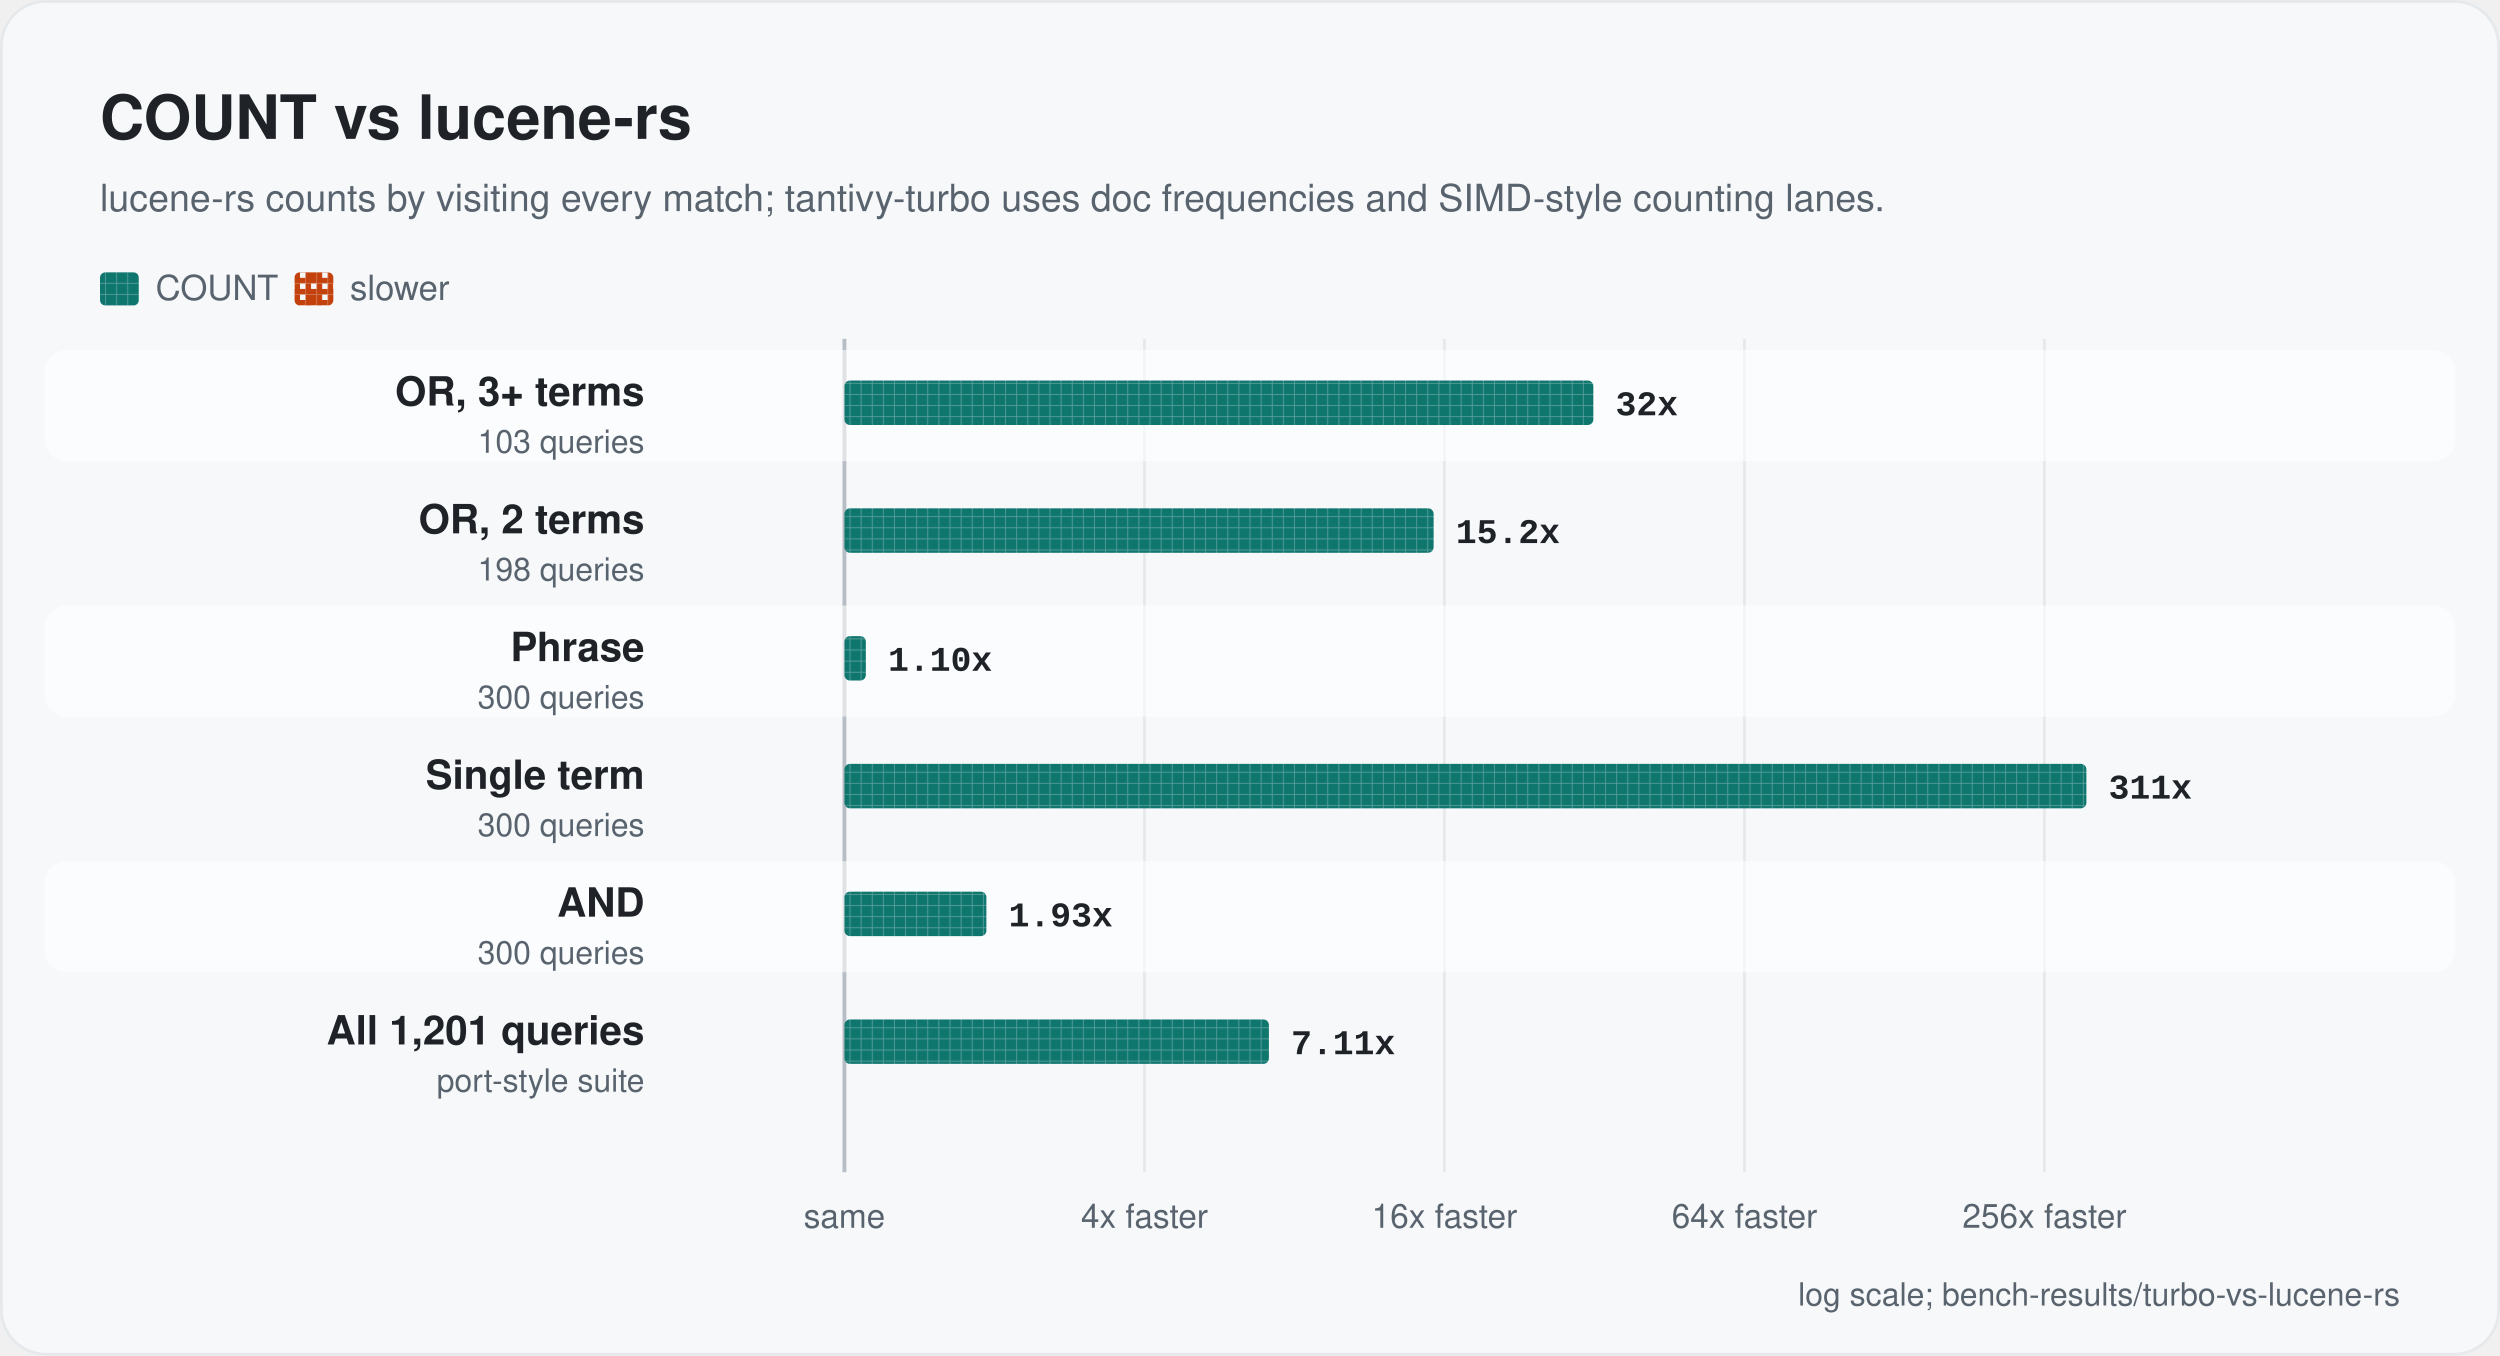
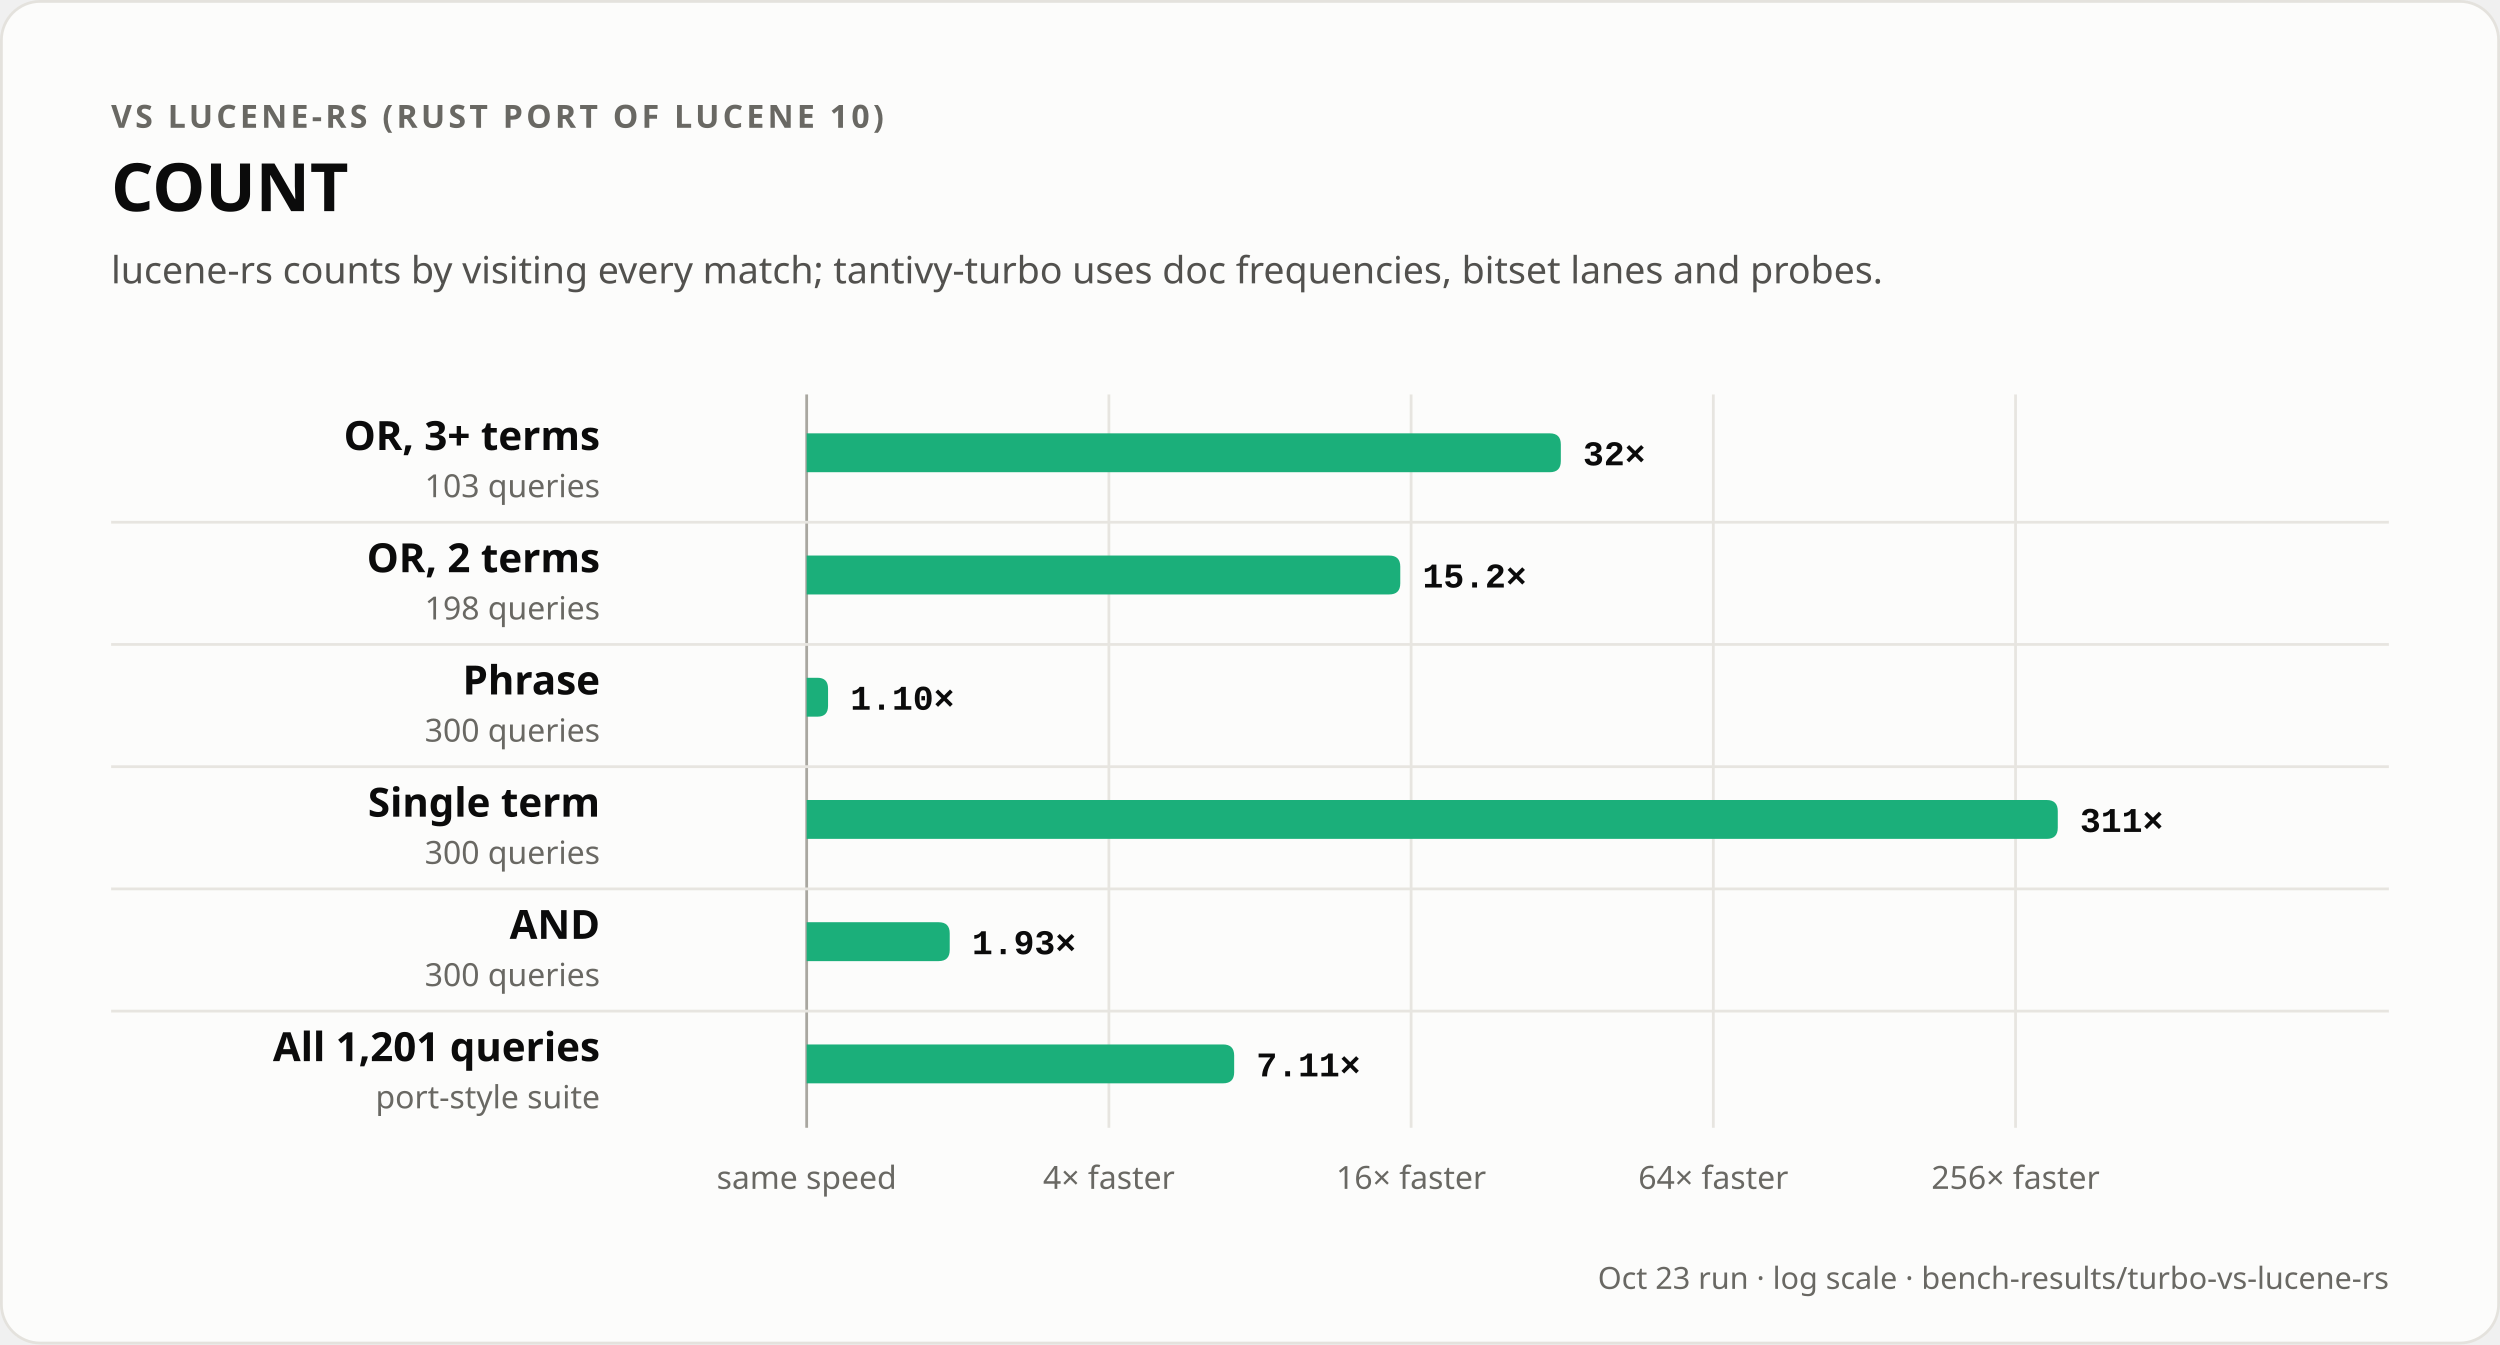
- <svg xmlns="http://www.w3.org/2000/svg" width="900" height="488" viewBox="0 0 900 488">
-   <defs>
-     <pattern id="fast6" width="8" height="8" patternUnits="userSpaceOnUse">
-       <rect x="0" y="0" width="2" height="2" fill="#4d7c0f" />
-       <rect x="4" y="0" width="2" height="2" fill="#4d7c0f" />
-       <rect x="2" y="2" width="2" height="2" fill="#4d7c0f" />
-       <rect x="0" y="4" width="2" height="2" fill="#4d7c0f" />
-       <rect x="4" y="4" width="2" height="2" fill="#4d7c0f" />
-       <rect x="6" y="6" width="2" height="2" fill="#4d7c0f" />
-     </pattern>
-     <pattern id="fast10" width="8" height="8" patternUnits="userSpaceOnUse">
-       <rect x="0" y="0" width="2" height="2" fill="#4d7c0f" />
-       <rect x="2" y="0" width="2" height="2" fill="#4d7c0f" />
-       <rect x="4" y="0" width="2" height="2" fill="#4d7c0f" />
-       <rect x="2" y="2" width="2" height="2" fill="#4d7c0f" />
-       <rect x="6" y="2" width="2" height="2" fill="#4d7c0f" />
-       <rect x="0" y="4" width="2" height="2" fill="#4d7c0f" />
-       <rect x="4" y="4" width="2" height="2" fill="#4d7c0f" />
-       <rect x="6" y="4" width="2" height="2" fill="#4d7c0f" />
-       <rect x="2" y="6" width="2" height="2" fill="#4d7c0f" />
-       <rect x="6" y="6" width="2" height="2" fill="#4d7c0f" />
-     </pattern>
-     <pattern id="fast13" width="8" height="8" patternUnits="userSpaceOnUse">
-       <rect x="0" y="0" width="2" height="2" fill="#4d7c0f" />
-       <rect x="2" y="0" width="2" height="2" fill="#4d7c0f" />
-       <rect x="4" y="0" width="2" height="2" fill="#4d7c0f" />
-       <rect x="6" y="0" width="2" height="2" fill="#4d7c0f" />
-       <rect x="0" y="2" width="2" height="2" fill="#4d7c0f" />
-       <rect x="2" y="2" width="2" height="2" fill="#4d7c0f" />
-       <rect x="6" y="2" width="2" height="2" fill="#4d7c0f" />
-       <rect x="0" y="4" width="2" height="2" fill="#4d7c0f" />
-       <rect x="2" y="4" width="2" height="2" fill="#4d7c0f" />
-       <rect x="4" y="4" width="2" height="2" fill="#4d7c0f" />
-       <rect x="6" y="4" width="2" height="2" fill="#4d7c0f" />
-       <rect x="2" y="6" width="2" height="2" fill="#4d7c0f" />
-       <rect x="6" y="6" width="2" height="2" fill="#4d7c0f" />
-     </pattern>
-     <pattern id="fast16" width="8" height="8" patternUnits="userSpaceOnUse">
-       <rect x="0" y="0" width="2" height="2" fill="#4d7c0f" />
-       <rect x="2" y="0" width="2" height="2" fill="#4d7c0f" />
-       <rect x="4" y="0" width="2" height="2" fill="#4d7c0f" />
-       <rect x="6" y="0" width="2" height="2" fill="#4d7c0f" />
-       <rect x="0" y="2" width="2" height="2" fill="#4d7c0f" />
-       <rect x="2" y="2" width="2" height="2" fill="#4d7c0f" />
-       <rect x="4" y="2" width="2" height="2" fill="#4d7c0f" />
-       <rect x="6" y="2" width="2" height="2" fill="#4d7c0f" />
-       <rect x="0" y="4" width="2" height="2" fill="#4d7c0f" />
-       <rect x="2" y="4" width="2" height="2" fill="#4d7c0f" />
-       <rect x="4" y="4" width="2" height="2" fill="#4d7c0f" />
-       <rect x="6" y="4" width="2" height="2" fill="#4d7c0f" />
-       <rect x="0" y="6" width="2" height="2" fill="#4d7c0f" />
-       <rect x="2" y="6" width="2" height="2" fill="#4d7c0f" />
-       <rect x="4" y="6" width="2" height="2" fill="#4d7c0f" />
-       <rect x="6" y="6" width="2" height="2" fill="#4d7c0f" />
-     </pattern>
-     <pattern id="fast26" width="8" height="8" patternUnits="userSpaceOnUse">
-       <rect x="0" y="0" width="2" height="2" fill="#0f766e" />
-       <rect x="4" y="0" width="2" height="2" fill="#0f766e" />
-       <rect x="2" y="2" width="2" height="2" fill="#0f766e" />
-       <rect x="0" y="4" width="2" height="2" fill="#0f766e" />
-       <rect x="4" y="4" width="2" height="2" fill="#0f766e" />
-       <rect x="6" y="6" width="2" height="2" fill="#0f766e" />
-     </pattern>
-     <pattern id="fast210" width="8" height="8" patternUnits="userSpaceOnUse">
-       <rect x="0" y="0" width="2" height="2" fill="#0f766e" />
-       <rect x="2" y="0" width="2" height="2" fill="#0f766e" />
-       <rect x="4" y="0" width="2" height="2" fill="#0f766e" />
-       <rect x="2" y="2" width="2" height="2" fill="#0f766e" />
-       <rect x="6" y="2" width="2" height="2" fill="#0f766e" />
-       <rect x="0" y="4" width="2" height="2" fill="#0f766e" />
-       <rect x="4" y="4" width="2" height="2" fill="#0f766e" />
-       <rect x="6" y="4" width="2" height="2" fill="#0f766e" />
-       <rect x="2" y="6" width="2" height="2" fill="#0f766e" />
-       <rect x="6" y="6" width="2" height="2" fill="#0f766e" />
-     </pattern>
-     <pattern id="fast213" width="8" height="8" patternUnits="userSpaceOnUse">
-       <rect x="0" y="0" width="2" height="2" fill="#0f766e" />
-       <rect x="2" y="0" width="2" height="2" fill="#0f766e" />
-       <rect x="4" y="0" width="2" height="2" fill="#0f766e" />
-       <rect x="6" y="0" width="2" height="2" fill="#0f766e" />
-       <rect x="0" y="2" width="2" height="2" fill="#0f766e" />
-       <rect x="2" y="2" width="2" height="2" fill="#0f766e" />
-       <rect x="6" y="2" width="2" height="2" fill="#0f766e" />
-       <rect x="0" y="4" width="2" height="2" fill="#0f766e" />
-       <rect x="2" y="4" width="2" height="2" fill="#0f766e" />
-       <rect x="4" y="4" width="2" height="2" fill="#0f766e" />
-       <rect x="6" y="4" width="2" height="2" fill="#0f766e" />
-       <rect x="2" y="6" width="2" height="2" fill="#0f766e" />
-       <rect x="6" y="6" width="2" height="2" fill="#0f766e" />
-     </pattern>
-     <pattern id="fast216" width="8" height="8" patternUnits="userSpaceOnUse">
-       <rect x="0" y="0" width="2" height="2" fill="#0f766e" />
-       <rect x="2" y="0" width="2" height="2" fill="#0f766e" />
-       <rect x="4" y="0" width="2" height="2" fill="#0f766e" />
-       <rect x="6" y="0" width="2" height="2" fill="#0f766e" />
-       <rect x="0" y="2" width="2" height="2" fill="#0f766e" />
-       <rect x="2" y="2" width="2" height="2" fill="#0f766e" />
-       <rect x="4" y="2" width="2" height="2" fill="#0f766e" />
-       <rect x="6" y="2" width="2" height="2" fill="#0f766e" />
-       <rect x="0" y="4" width="2" height="2" fill="#0f766e" />
-       <rect x="2" y="4" width="2" height="2" fill="#0f766e" />
-       <rect x="4" y="4" width="2" height="2" fill="#0f766e" />
-       <rect x="6" y="4" width="2" height="2" fill="#0f766e" />
-       <rect x="0" y="6" width="2" height="2" fill="#0f766e" />
-       <rect x="2" y="6" width="2" height="2" fill="#0f766e" />
-       <rect x="4" y="6" width="2" height="2" fill="#0f766e" />
-       <rect x="6" y="6" width="2" height="2" fill="#0f766e" />
-     </pattern>
-     <pattern id="slow6" width="8" height="8" patternUnits="userSpaceOnUse">
-       <rect x="0" y="0" width="2" height="2" fill="#c2410c" />
-       <rect x="4" y="0" width="2" height="2" fill="#c2410c" />
-       <rect x="2" y="2" width="2" height="2" fill="#c2410c" />
-       <rect x="0" y="4" width="2" height="2" fill="#c2410c" />
-       <rect x="4" y="4" width="2" height="2" fill="#c2410c" />
-       <rect x="6" y="6" width="2" height="2" fill="#c2410c" />
-     </pattern>
-     <pattern id="slow10" width="8" height="8" patternUnits="userSpaceOnUse">
-       <rect x="0" y="0" width="2" height="2" fill="#c2410c" />
-       <rect x="2" y="0" width="2" height="2" fill="#c2410c" />
-       <rect x="4" y="0" width="2" height="2" fill="#c2410c" />
-       <rect x="2" y="2" width="2" height="2" fill="#c2410c" />
-       <rect x="6" y="2" width="2" height="2" fill="#c2410c" />
-       <rect x="0" y="4" width="2" height="2" fill="#c2410c" />
-       <rect x="4" y="4" width="2" height="2" fill="#c2410c" />
-       <rect x="6" y="4" width="2" height="2" fill="#c2410c" />
-       <rect x="2" y="6" width="2" height="2" fill="#c2410c" />
-       <rect x="6" y="6" width="2" height="2" fill="#c2410c" />
-     </pattern>
-     <pattern id="slow13" width="8" height="8" patternUnits="userSpaceOnUse">
-       <rect x="0" y="0" width="2" height="2" fill="#c2410c" />
-       <rect x="2" y="0" width="2" height="2" fill="#c2410c" />
-       <rect x="4" y="0" width="2" height="2" fill="#c2410c" />
-       <rect x="6" y="0" width="2" height="2" fill="#c2410c" />
-       <rect x="0" y="2" width="2" height="2" fill="#c2410c" />
-       <rect x="2" y="2" width="2" height="2" fill="#c2410c" />
-       <rect x="6" y="2" width="2" height="2" fill="#c2410c" />
-       <rect x="0" y="4" width="2" height="2" fill="#c2410c" />
-       <rect x="2" y="4" width="2" height="2" fill="#c2410c" />
-       <rect x="4" y="4" width="2" height="2" fill="#c2410c" />
-       <rect x="6" y="4" width="2" height="2" fill="#c2410c" />
-       <rect x="2" y="6" width="2" height="2" fill="#c2410c" />
-       <rect x="6" y="6" width="2" height="2" fill="#c2410c" />
-     </pattern>
-     <pattern id="slow16" width="8" height="8" patternUnits="userSpaceOnUse">
-       <rect x="0" y="0" width="2" height="2" fill="#c2410c" />
-       <rect x="2" y="0" width="2" height="2" fill="#c2410c" />
-       <rect x="4" y="0" width="2" height="2" fill="#c2410c" />
-       <rect x="6" y="0" width="2" height="2" fill="#c2410c" />
-       <rect x="0" y="2" width="2" height="2" fill="#c2410c" />
-       <rect x="2" y="2" width="2" height="2" fill="#c2410c" />
-       <rect x="4" y="2" width="2" height="2" fill="#c2410c" />
-       <rect x="6" y="2" width="2" height="2" fill="#c2410c" />
-       <rect x="0" y="4" width="2" height="2" fill="#c2410c" />
-       <rect x="2" y="4" width="2" height="2" fill="#c2410c" />
-       <rect x="4" y="4" width="2" height="2" fill="#c2410c" />
-       <rect x="6" y="4" width="2" height="2" fill="#c2410c" />
-       <rect x="0" y="6" width="2" height="2" fill="#c2410c" />
-       <rect x="2" y="6" width="2" height="2" fill="#c2410c" />
-       <rect x="4" y="6" width="2" height="2" fill="#c2410c" />
-       <rect x="6" y="6" width="2" height="2" fill="#c2410c" />
-     </pattern>
-     <pattern id="neutral6" width="8" height="8" patternUnits="userSpaceOnUse">
-       <rect x="0" y="0" width="2" height="2" fill="#8c959f" />
-       <rect x="4" y="0" width="2" height="2" fill="#8c959f" />
-       <rect x="2" y="2" width="2" height="2" fill="#8c959f" />
-       <rect x="0" y="4" width="2" height="2" fill="#8c959f" />
-       <rect x="4" y="4" width="2" height="2" fill="#8c959f" />
-       <rect x="6" y="6" width="2" height="2" fill="#8c959f" />
-     </pattern>
-     <pattern id="neutral10" width="8" height="8" patternUnits="userSpaceOnUse">
-       <rect x="0" y="0" width="2" height="2" fill="#8c959f" />
-       <rect x="2" y="0" width="2" height="2" fill="#8c959f" />
-       <rect x="4" y="0" width="2" height="2" fill="#8c959f" />
-       <rect x="2" y="2" width="2" height="2" fill="#8c959f" />
-       <rect x="6" y="2" width="2" height="2" fill="#8c959f" />
-       <rect x="0" y="4" width="2" height="2" fill="#8c959f" />
-       <rect x="4" y="4" width="2" height="2" fill="#8c959f" />
-       <rect x="6" y="4" width="2" height="2" fill="#8c959f" />
-       <rect x="2" y="6" width="2" height="2" fill="#8c959f" />
-       <rect x="6" y="6" width="2" height="2" fill="#8c959f" />
-     </pattern>
-     <pattern id="neutral13" width="8" height="8" patternUnits="userSpaceOnUse">
-       <rect x="0" y="0" width="2" height="2" fill="#8c959f" />
-       <rect x="2" y="0" width="2" height="2" fill="#8c959f" />
-       <rect x="4" y="0" width="2" height="2" fill="#8c959f" />
-       <rect x="6" y="0" width="2" height="2" fill="#8c959f" />
-       <rect x="0" y="2" width="2" height="2" fill="#8c959f" />
-       <rect x="2" y="2" width="2" height="2" fill="#8c959f" />
-       <rect x="6" y="2" width="2" height="2" fill="#8c959f" />
-       <rect x="0" y="4" width="2" height="2" fill="#8c959f" />
-       <rect x="2" y="4" width="2" height="2" fill="#8c959f" />
-       <rect x="4" y="4" width="2" height="2" fill="#8c959f" />
-       <rect x="6" y="4" width="2" height="2" fill="#8c959f" />
-       <rect x="2" y="6" width="2" height="2" fill="#8c959f" />
-       <rect x="6" y="6" width="2" height="2" fill="#8c959f" />
-     </pattern>
-     <pattern id="neutral16" width="8" height="8" patternUnits="userSpaceOnUse">
-       <rect x="0" y="0" width="2" height="2" fill="#8c959f" />
-       <rect x="2" y="0" width="2" height="2" fill="#8c959f" />
-       <rect x="4" y="0" width="2" height="2" fill="#8c959f" />
-       <rect x="6" y="0" width="2" height="2" fill="#8c959f" />
-       <rect x="0" y="2" width="2" height="2" fill="#8c959f" />
-       <rect x="2" y="2" width="2" height="2" fill="#8c959f" />
-       <rect x="4" y="2" width="2" height="2" fill="#8c959f" />
-       <rect x="6" y="2" width="2" height="2" fill="#8c959f" />
-       <rect x="0" y="4" width="2" height="2" fill="#8c959f" />
-       <rect x="2" y="4" width="2" height="2" fill="#8c959f" />
-       <rect x="4" y="4" width="2" height="2" fill="#8c959f" />
-       <rect x="6" y="4" width="2" height="2" fill="#8c959f" />
-       <rect x="0" y="6" width="2" height="2" fill="#8c959f" />
-       <rect x="2" y="6" width="2" height="2" fill="#8c959f" />
-       <rect x="4" y="6" width="2" height="2" fill="#8c959f" />
-       <rect x="6" y="6" width="2" height="2" fill="#8c959f" />
-     </pattern>
-     <pattern id="ink6" width="8" height="8" patternUnits="userSpaceOnUse">
-       <rect x="0" y="0" width="2" height="2" fill="#1f2328" />
-       <rect x="4" y="0" width="2" height="2" fill="#1f2328" />
-       <rect x="2" y="2" width="2" height="2" fill="#1f2328" />
-       <rect x="0" y="4" width="2" height="2" fill="#1f2328" />
-       <rect x="4" y="4" width="2" height="2" fill="#1f2328" />
-       <rect x="6" y="6" width="2" height="2" fill="#1f2328" />
-     </pattern>
-     <pattern id="ink10" width="8" height="8" patternUnits="userSpaceOnUse">
-       <rect x="0" y="0" width="2" height="2" fill="#1f2328" />
-       <rect x="2" y="0" width="2" height="2" fill="#1f2328" />
-       <rect x="4" y="0" width="2" height="2" fill="#1f2328" />
-       <rect x="2" y="2" width="2" height="2" fill="#1f2328" />
-       <rect x="6" y="2" width="2" height="2" fill="#1f2328" />
-       <rect x="0" y="4" width="2" height="2" fill="#1f2328" />
-       <rect x="4" y="4" width="2" height="2" fill="#1f2328" />
-       <rect x="6" y="4" width="2" height="2" fill="#1f2328" />
-       <rect x="2" y="6" width="2" height="2" fill="#1f2328" />
-       <rect x="6" y="6" width="2" height="2" fill="#1f2328" />
-     </pattern>
-     <pattern id="ink13" width="8" height="8" patternUnits="userSpaceOnUse">
-       <rect x="0" y="0" width="2" height="2" fill="#1f2328" />
-       <rect x="2" y="0" width="2" height="2" fill="#1f2328" />
-       <rect x="4" y="0" width="2" height="2" fill="#1f2328" />
-       <rect x="6" y="0" width="2" height="2" fill="#1f2328" />
-       <rect x="0" y="2" width="2" height="2" fill="#1f2328" />
-       <rect x="2" y="2" width="2" height="2" fill="#1f2328" />
-       <rect x="6" y="2" width="2" height="2" fill="#1f2328" />
-       <rect x="0" y="4" width="2" height="2" fill="#1f2328" />
-       <rect x="2" y="4" width="2" height="2" fill="#1f2328" />
-       <rect x="4" y="4" width="2" height="2" fill="#1f2328" />
-       <rect x="6" y="4" width="2" height="2" fill="#1f2328" />
-       <rect x="2" y="6" width="2" height="2" fill="#1f2328" />
-       <rect x="6" y="6" width="2" height="2" fill="#1f2328" />
-     </pattern>
-     <pattern id="ink16" width="8" height="8" patternUnits="userSpaceOnUse">
-       <rect x="0" y="0" width="2" height="2" fill="#1f2328" />
-       <rect x="2" y="0" width="2" height="2" fill="#1f2328" />
-       <rect x="4" y="0" width="2" height="2" fill="#1f2328" />
-       <rect x="6" y="0" width="2" height="2" fill="#1f2328" />
-       <rect x="0" y="2" width="2" height="2" fill="#1f2328" />
-       <rect x="2" y="2" width="2" height="2" fill="#1f2328" />
-       <rect x="4" y="2" width="2" height="2" fill="#1f2328" />
-       <rect x="6" y="2" width="2" height="2" fill="#1f2328" />
-       <rect x="0" y="4" width="2" height="2" fill="#1f2328" />
-       <rect x="2" y="4" width="2" height="2" fill="#1f2328" />
-       <rect x="4" y="4" width="2" height="2" fill="#1f2328" />
-       <rect x="6" y="4" width="2" height="2" fill="#1f2328" />
-       <rect x="0" y="6" width="2" height="2" fill="#1f2328" />
-       <rect x="2" y="6" width="2" height="2" fill="#1f2328" />
-       <rect x="4" y="6" width="2" height="2" fill="#1f2328" />
-       <rect x="6" y="6" width="2" height="2" fill="#1f2328" />
-     </pattern>
-   </defs>
-   <rect x="0.5" y="0.5" width="899" height="487" rx="16" fill="#f6f8fa" stroke="#e6e9ec" />
-   <text x="36.0" y="50.0" font-size="22" font-weight="650" fill="#1f2328" text-anchor="start" font-family="-apple-system, BlinkMacSystemFont, 'Segoe UI', Helvetica, Arial, sans-serif" opacity="1">COUNT vs lucene-rs</text>
-   <text x="36.0" y="76.0" font-size="13.5" font-weight="400" fill="#59636e" text-anchor="start" font-family="-apple-system, BlinkMacSystemFont, 'Segoe UI', Helvetica, Arial, sans-serif" opacity="1">lucene-rs counts by visiting every match; tantivy-turbo uses doc frequencies and SIMD-style counting lanes.</text>
-   <rect x="36" y="98" width="14" height="12" rx="2" fill="url(#fast216)" />
-   <text x="56.0" y="108.0" font-size="12.5" font-weight="400" fill="#59636e" text-anchor="start" font-family="-apple-system, BlinkMacSystemFont, 'Segoe UI', Helvetica, Arial, sans-serif" opacity="1">COUNT</text>
-   <rect x="106.0" y="98" width="14" height="12" rx="2" fill="url(#slow13)" />
-   <text x="126.0" y="108.0" font-size="12.5" font-weight="400" fill="#59636e" text-anchor="start" font-family="-apple-system, BlinkMacSystemFont, 'Segoe UI', Helvetica, Arial, sans-serif" opacity="1">slower</text>
-   <line x1="304.0" y1="122" x2="304.0" y2="422" stroke="#b7bdc4" stroke-width="1.4" />
-   <text x="304.0" y="442.0" font-size="12" font-weight="400" fill="#59636e" text-anchor="middle" font-family="-apple-system, BlinkMacSystemFont, 'Segoe UI', Helvetica, Arial, sans-serif" opacity="1">same</text>
-   <line x1="412.0" y1="122" x2="412.0" y2="422" stroke="#e6e9ec" stroke-width="1" />
-   <text x="412.0" y="442.0" font-size="12" font-weight="400" fill="#59636e" text-anchor="middle" font-family="-apple-system, BlinkMacSystemFont, 'Segoe UI', Helvetica, Arial, sans-serif" opacity="1">4x faster</text>
-   <line x1="520.0" y1="122" x2="520.0" y2="422" stroke="#e6e9ec" stroke-width="1" />
-   <text x="520.0" y="442.0" font-size="12" font-weight="400" fill="#59636e" text-anchor="middle" font-family="-apple-system, BlinkMacSystemFont, 'Segoe UI', Helvetica, Arial, sans-serif" opacity="1">16x faster</text>
-   <line x1="628.0" y1="122" x2="628.0" y2="422" stroke="#e6e9ec" stroke-width="1" />
-   <text x="628.0" y="442.0" font-size="12" font-weight="400" fill="#59636e" text-anchor="middle" font-family="-apple-system, BlinkMacSystemFont, 'Segoe UI', Helvetica, Arial, sans-serif" opacity="1">64x faster</text>
-   <line x1="736.0" y1="122" x2="736.0" y2="422" stroke="#e6e9ec" stroke-width="1" />
-   <text x="736.0" y="442.0" font-size="12" font-weight="400" fill="#59636e" text-anchor="middle" font-family="-apple-system, BlinkMacSystemFont, 'Segoe UI', Helvetica, Arial, sans-serif" opacity="1">256x faster</text>
-   <rect x="16" y="126" width="868" height="40" rx="8" fill="#ffffff" opacity="0.55" />
-   <text x="232.0" y="146.0" font-size="14.5" font-weight="550" fill="#1f2328" text-anchor="end" font-family="-apple-system, BlinkMacSystemFont, 'Segoe UI', Helvetica, Arial, sans-serif" opacity="1">OR, 3+ terms</text>
-   <text x="232.0" y="163.0" font-size="11.5" font-weight="400" fill="#59636e" text-anchor="end" font-family="-apple-system, BlinkMacSystemFont, 'Segoe UI', Helvetica, Arial, sans-serif" opacity="1">103 queries</text>
-   <rect x="304.0" y="137" width="269.6" height="16" rx="2" fill="url(#fast216)" />
-   <text x="581.6" y="149.5" font-size="12.5" font-weight="600" fill="#1f2328" text-anchor="start" font-family="ui-monospace, SFMono-Regular, Menlo, Consolas, 'Liberation Mono', monospace" opacity="1">32x</text>
-   <text x="232.0" y="192.0" font-size="14.5" font-weight="550" fill="#1f2328" text-anchor="end" font-family="-apple-system, BlinkMacSystemFont, 'Segoe UI', Helvetica, Arial, sans-serif" opacity="1">OR, 2 terms</text>
-   <text x="232.0" y="209.0" font-size="11.5" font-weight="400" fill="#59636e" text-anchor="end" font-family="-apple-system, BlinkMacSystemFont, 'Segoe UI', Helvetica, Arial, sans-serif" opacity="1">198 queries</text>
-   <rect x="304.0" y="183" width="212.1" height="16" rx="2" fill="url(#fast216)" />
-   <text x="524.1" y="195.5" font-size="12.5" font-weight="600" fill="#1f2328" text-anchor="start" font-family="ui-monospace, SFMono-Regular, Menlo, Consolas, 'Liberation Mono', monospace" opacity="1">15.2x</text>
-   <rect x="16" y="218" width="868" height="40" rx="8" fill="#ffffff" opacity="0.55" />
-   <text x="232.0" y="238.0" font-size="14.5" font-weight="550" fill="#1f2328" text-anchor="end" font-family="-apple-system, BlinkMacSystemFont, 'Segoe UI', Helvetica, Arial, sans-serif" opacity="1">Phrase</text>
-   <text x="232.0" y="255.0" font-size="11.5" font-weight="400" fill="#59636e" text-anchor="end" font-family="-apple-system, BlinkMacSystemFont, 'Segoe UI', Helvetica, Arial, sans-serif" opacity="1">300 queries</text>
-   <rect x="304.0" y="229" width="7.7" height="16" rx="2" fill="url(#fast216)" />
-   <text x="319.7" y="241.5" font-size="12.5" font-weight="600" fill="#1f2328" text-anchor="start" font-family="ui-monospace, SFMono-Regular, Menlo, Consolas, 'Liberation Mono', monospace" opacity="1">1.10x</text>
-   <text x="232.0" y="284.0" font-size="14.5" font-weight="550" fill="#1f2328" text-anchor="end" font-family="-apple-system, BlinkMacSystemFont, 'Segoe UI', Helvetica, Arial, sans-serif" opacity="1">Single term</text>
-   <text x="232.0" y="301.0" font-size="11.5" font-weight="400" fill="#59636e" text-anchor="end" font-family="-apple-system, BlinkMacSystemFont, 'Segoe UI', Helvetica, Arial, sans-serif" opacity="1">300 queries</text>
-   <rect x="304.0" y="275" width="447.1" height="16" rx="2" fill="url(#fast216)" />
-   <text x="759.1" y="287.5" font-size="12.5" font-weight="600" fill="#1f2328" text-anchor="start" font-family="ui-monospace, SFMono-Regular, Menlo, Consolas, 'Liberation Mono', monospace" opacity="1">311x</text>
-   <rect x="16" y="310" width="868" height="40" rx="8" fill="#ffffff" opacity="0.55" />
-   <text x="232.0" y="330.0" font-size="14.5" font-weight="550" fill="#1f2328" text-anchor="end" font-family="-apple-system, BlinkMacSystemFont, 'Segoe UI', Helvetica, Arial, sans-serif" opacity="1">AND</text>
-   <text x="232.0" y="347.0" font-size="11.5" font-weight="400" fill="#59636e" text-anchor="end" font-family="-apple-system, BlinkMacSystemFont, 'Segoe UI', Helvetica, Arial, sans-serif" opacity="1">300 queries</text>
-   <rect x="304.0" y="321" width="51.1" height="16" rx="2" fill="url(#fast216)" />
-   <text x="363.1" y="333.5" font-size="12.5" font-weight="600" fill="#1f2328" text-anchor="start" font-family="ui-monospace, SFMono-Regular, Menlo, Consolas, 'Liberation Mono', monospace" opacity="1">1.93x</text>
-   <text x="232.0" y="376.0" font-size="14.5" font-weight="550" fill="#1f2328" text-anchor="end" font-family="-apple-system, BlinkMacSystemFont, 'Segoe UI', Helvetica, Arial, sans-serif" opacity="1">All 1,201 queries</text>
-   <text x="232.0" y="393.0" font-size="11.5" font-weight="400" fill="#59636e" text-anchor="end" font-family="-apple-system, BlinkMacSystemFont, 'Segoe UI', Helvetica, Arial, sans-serif" opacity="1">port-style suite</text>
-   <rect x="304.0" y="367" width="152.8" height="16" rx="2" fill="url(#fast216)" />
-   <text x="464.8" y="379.5" font-size="12.5" font-weight="600" fill="#1f2328" text-anchor="start" font-family="ui-monospace, SFMono-Regular, Menlo, Consolas, 'Liberation Mono', monospace" opacity="1">7.11x</text>
-   <text x="864.0" y="470.0" font-size="11.5" font-weight="400" fill="#59636e" text-anchor="end" font-family="-apple-system, BlinkMacSystemFont, 'Segoe UI', Helvetica, Arial, sans-serif" opacity="1">log scale; bench-results/turbo-vs-lucene-rs</text>
+ <svg xmlns="http://www.w3.org/2000/svg" width="900" height="484" viewBox="0 0 900 484" role="img">
+   <rect x="0.5" y="0.5" width="899" height="483" rx="14" fill="#fcfcfb" stroke="#e4e2dd" />
+   <text x="40.0" y="46.0" font-size="11.5" font-weight="600" fill="#696863" text-anchor="start" letter-spacing="1.2" font-family="-apple-system, BlinkMacSystemFont, 'Segoe UI', 'Noto Sans', Helvetica, Arial, sans-serif">VS LUCENE-RS (RUST PORT OF LUCENE 10)</text>
+   <text x="40.0" y="76.0" font-size="24" font-weight="700" fill="#0b0b0b" text-anchor="start" font-family="-apple-system, BlinkMacSystemFont, 'Segoe UI', 'Noto Sans', Helvetica, Arial, sans-serif">COUNT</text>
+   <text x="40.0" y="102.0" font-size="13.5" font-weight="400" fill="#52514e" text-anchor="start" font-family="-apple-system, BlinkMacSystemFont, 'Segoe UI', 'Noto Sans', Helvetica, Arial, sans-serif">lucene-rs counts by visiting every match; tantivy-turbo uses doc frequencies, bitset lanes and probes.</text>
+   <line x1="290.4" y1="142" x2="290.4" y2="406.0" stroke="#a9a7a0" stroke-width="1" />
+   <text x="290.4" y="428.0" font-size="11.5" font-weight="400" fill="#696863" text-anchor="middle" font-family="-apple-system, BlinkMacSystemFont, 'Segoe UI', 'Noto Sans', Helvetica, Arial, sans-serif">same speed</text>
+   <line x1="399.2" y1="142" x2="399.2" y2="406.0" stroke="#e7e5e0" stroke-width="1" />
+   <text x="399.2" y="428.0" font-size="11.5" font-weight="400" fill="#696863" text-anchor="middle" font-family="-apple-system, BlinkMacSystemFont, 'Segoe UI', 'Noto Sans', Helvetica, Arial, sans-serif">4× faster</text>
+   <line x1="508.0" y1="142" x2="508.0" y2="406.0" stroke="#e7e5e0" stroke-width="1" />
+   <text x="508.0" y="428.0" font-size="11.5" font-weight="400" fill="#696863" text-anchor="middle" font-family="-apple-system, BlinkMacSystemFont, 'Segoe UI', 'Noto Sans', Helvetica, Arial, sans-serif">16× faster</text>
+   <line x1="616.8" y1="142" x2="616.8" y2="406.0" stroke="#e7e5e0" stroke-width="1" />
+   <text x="616.8" y="428.0" font-size="11.5" font-weight="400" fill="#696863" text-anchor="middle" font-family="-apple-system, BlinkMacSystemFont, 'Segoe UI', 'Noto Sans', Helvetica, Arial, sans-serif">64× faster</text>
+   <line x1="725.6" y1="142" x2="725.6" y2="406.0" stroke="#e7e5e0" stroke-width="1" />
+   <text x="725.6" y="428.0" font-size="11.5" font-weight="400" fill="#696863" text-anchor="middle" font-family="-apple-system, BlinkMacSystemFont, 'Segoe UI', 'Noto Sans', Helvetica, Arial, sans-serif">256× faster</text>
+   <text x="216.0" y="162.0" font-size="14.5" font-weight="600" fill="#0b0b0b" text-anchor="end" font-family="-apple-system, BlinkMacSystemFont, 'Segoe UI', 'Noto Sans', Helvetica, Arial, sans-serif">OR, 3+ terms</text>
+   <text x="216.0" y="179.0" font-size="11.5" font-weight="400" fill="#696863" text-anchor="end" font-family="-apple-system, BlinkMacSystemFont, 'Segoe UI', 'Noto Sans', Helvetica, Arial, sans-serif">103 queries</text>
+   <path d="M290.4,156.0 H557.9 Q561.9,156.0 561.9,160.0 V166.0 Q561.9,170.0 557.9,170.0 H290.4 Z" fill="#1baf7a" />
+   <text x="569.9" y="167.5" font-size="12.5" font-weight="600" fill="#0b0b0b" text-anchor="start" font-family="ui-monospace, SFMono-Regular, 'SF Mono', Menlo, Consolas, 'Liberation Mono', monospace">32×</text>
+   <line x1="40" y1="188.0" x2="860" y2="188.0" stroke="#e7e5e0" />
+   <text x="216.0" y="206.0" font-size="14.5" font-weight="600" fill="#0b0b0b" text-anchor="end" font-family="-apple-system, BlinkMacSystemFont, 'Segoe UI', 'Noto Sans', Helvetica, Arial, sans-serif">OR, 2 terms</text>
+   <text x="216.0" y="223.0" font-size="11.5" font-weight="400" fill="#696863" text-anchor="end" font-family="-apple-system, BlinkMacSystemFont, 'Segoe UI', 'Noto Sans', Helvetica, Arial, sans-serif">198 queries</text>
+   <path d="M290.4,200.0 H500.1 Q504.1,200.0 504.1,204.0 V210.0 Q504.1,214.0 500.1,214.0 H290.4 Z" fill="#1baf7a" />
+   <text x="512.1" y="211.5" font-size="12.5" font-weight="600" fill="#0b0b0b" text-anchor="start" font-family="ui-monospace, SFMono-Regular, 'SF Mono', Menlo, Consolas, 'Liberation Mono', monospace">15.2×</text>
+   <line x1="40" y1="232.0" x2="860" y2="232.0" stroke="#e7e5e0" />
+   <text x="216.0" y="250.0" font-size="14.5" font-weight="600" fill="#0b0b0b" text-anchor="end" font-family="-apple-system, BlinkMacSystemFont, 'Segoe UI', 'Noto Sans', Helvetica, Arial, sans-serif">Phrase</text>
+   <text x="216.0" y="267.0" font-size="11.5" font-weight="400" fill="#696863" text-anchor="end" font-family="-apple-system, BlinkMacSystemFont, 'Segoe UI', 'Noto Sans', Helvetica, Arial, sans-serif">300 queries</text>
+   <path d="M290.4,244.0 H294.3 Q298.1,244.0 298.1,247.9 V254.1 Q298.1,258.0 294.3,258.0 H290.4 Z" fill="#1baf7a" />
+   <text x="306.1" y="255.5" font-size="12.5" font-weight="600" fill="#0b0b0b" text-anchor="start" font-family="ui-monospace, SFMono-Regular, 'SF Mono', Menlo, Consolas, 'Liberation Mono', monospace">1.10×</text>
+   <line x1="40" y1="276.0" x2="860" y2="276.0" stroke="#e7e5e0" />
+   <text x="216.0" y="294.0" font-size="14.5" font-weight="600" fill="#0b0b0b" text-anchor="end" font-family="-apple-system, BlinkMacSystemFont, 'Segoe UI', 'Noto Sans', Helvetica, Arial, sans-serif">Single term</text>
+   <text x="216.0" y="311.0" font-size="11.5" font-weight="400" fill="#696863" text-anchor="end" font-family="-apple-system, BlinkMacSystemFont, 'Segoe UI', 'Noto Sans', Helvetica, Arial, sans-serif">300 queries</text>
+   <path d="M290.4,288.0 H736.8 Q740.8,288.0 740.8,292.0 V298.0 Q740.8,302.0 736.8,302.0 H290.4 Z" fill="#1baf7a" />
+   <text x="748.8" y="299.5" font-size="12.5" font-weight="600" fill="#0b0b0b" text-anchor="start" font-family="ui-monospace, SFMono-Regular, 'SF Mono', Menlo, Consolas, 'Liberation Mono', monospace">311×</text>
+   <line x1="40" y1="320.0" x2="860" y2="320.0" stroke="#e7e5e0" />
+   <text x="216.0" y="338.0" font-size="14.5" font-weight="600" fill="#0b0b0b" text-anchor="end" font-family="-apple-system, BlinkMacSystemFont, 'Segoe UI', 'Noto Sans', Helvetica, Arial, sans-serif">AND</text>
+   <text x="216.0" y="355.0" font-size="11.5" font-weight="400" fill="#696863" text-anchor="end" font-family="-apple-system, BlinkMacSystemFont, 'Segoe UI', 'Noto Sans', Helvetica, Arial, sans-serif">300 queries</text>
+   <path d="M290.4,332.0 H337.9 Q341.9,332.0 341.9,336.0 V342.0 Q341.9,346.0 337.9,346.0 H290.4 Z" fill="#1baf7a" />
+   <text x="349.9" y="343.5" font-size="12.5" font-weight="600" fill="#0b0b0b" text-anchor="start" font-family="ui-monospace, SFMono-Regular, 'SF Mono', Menlo, Consolas, 'Liberation Mono', monospace">1.93×</text>
+   <line x1="40" y1="364.0" x2="860" y2="364.0" stroke="#e7e5e0" />
+   <text x="216.0" y="382.0" font-size="14.5" font-weight="600" fill="#0b0b0b" text-anchor="end" font-family="-apple-system, BlinkMacSystemFont, 'Segoe UI', 'Noto Sans', Helvetica, Arial, sans-serif">All 1,201 queries</text>
+   <text x="216.0" y="399.0" font-size="11.5" font-weight="400" fill="#696863" text-anchor="end" font-family="-apple-system, BlinkMacSystemFont, 'Segoe UI', 'Noto Sans', Helvetica, Arial, sans-serif">port-style suite</text>
+   <path d="M290.4,376.0 H440.3 Q444.3,376.0 444.3,380.0 V386.0 Q444.3,390.0 440.3,390.0 H290.4 Z" fill="#1baf7a" />
+   <text x="452.3" y="387.5" font-size="12.5" font-weight="600" fill="#0b0b0b" text-anchor="start" font-family="ui-monospace, SFMono-Regular, 'SF Mono', Menlo, Consolas, 'Liberation Mono', monospace">7.11×</text>
+   <text x="860.0" y="464.0" font-size="11" font-weight="400" fill="#696863" text-anchor="end" font-family="-apple-system, BlinkMacSystemFont, 'Segoe UI', 'Noto Sans', Helvetica, Arial, sans-serif">Oct 23 run · log scale · bench-results/turbo-vs-lucene-rs</text>
</svg>
